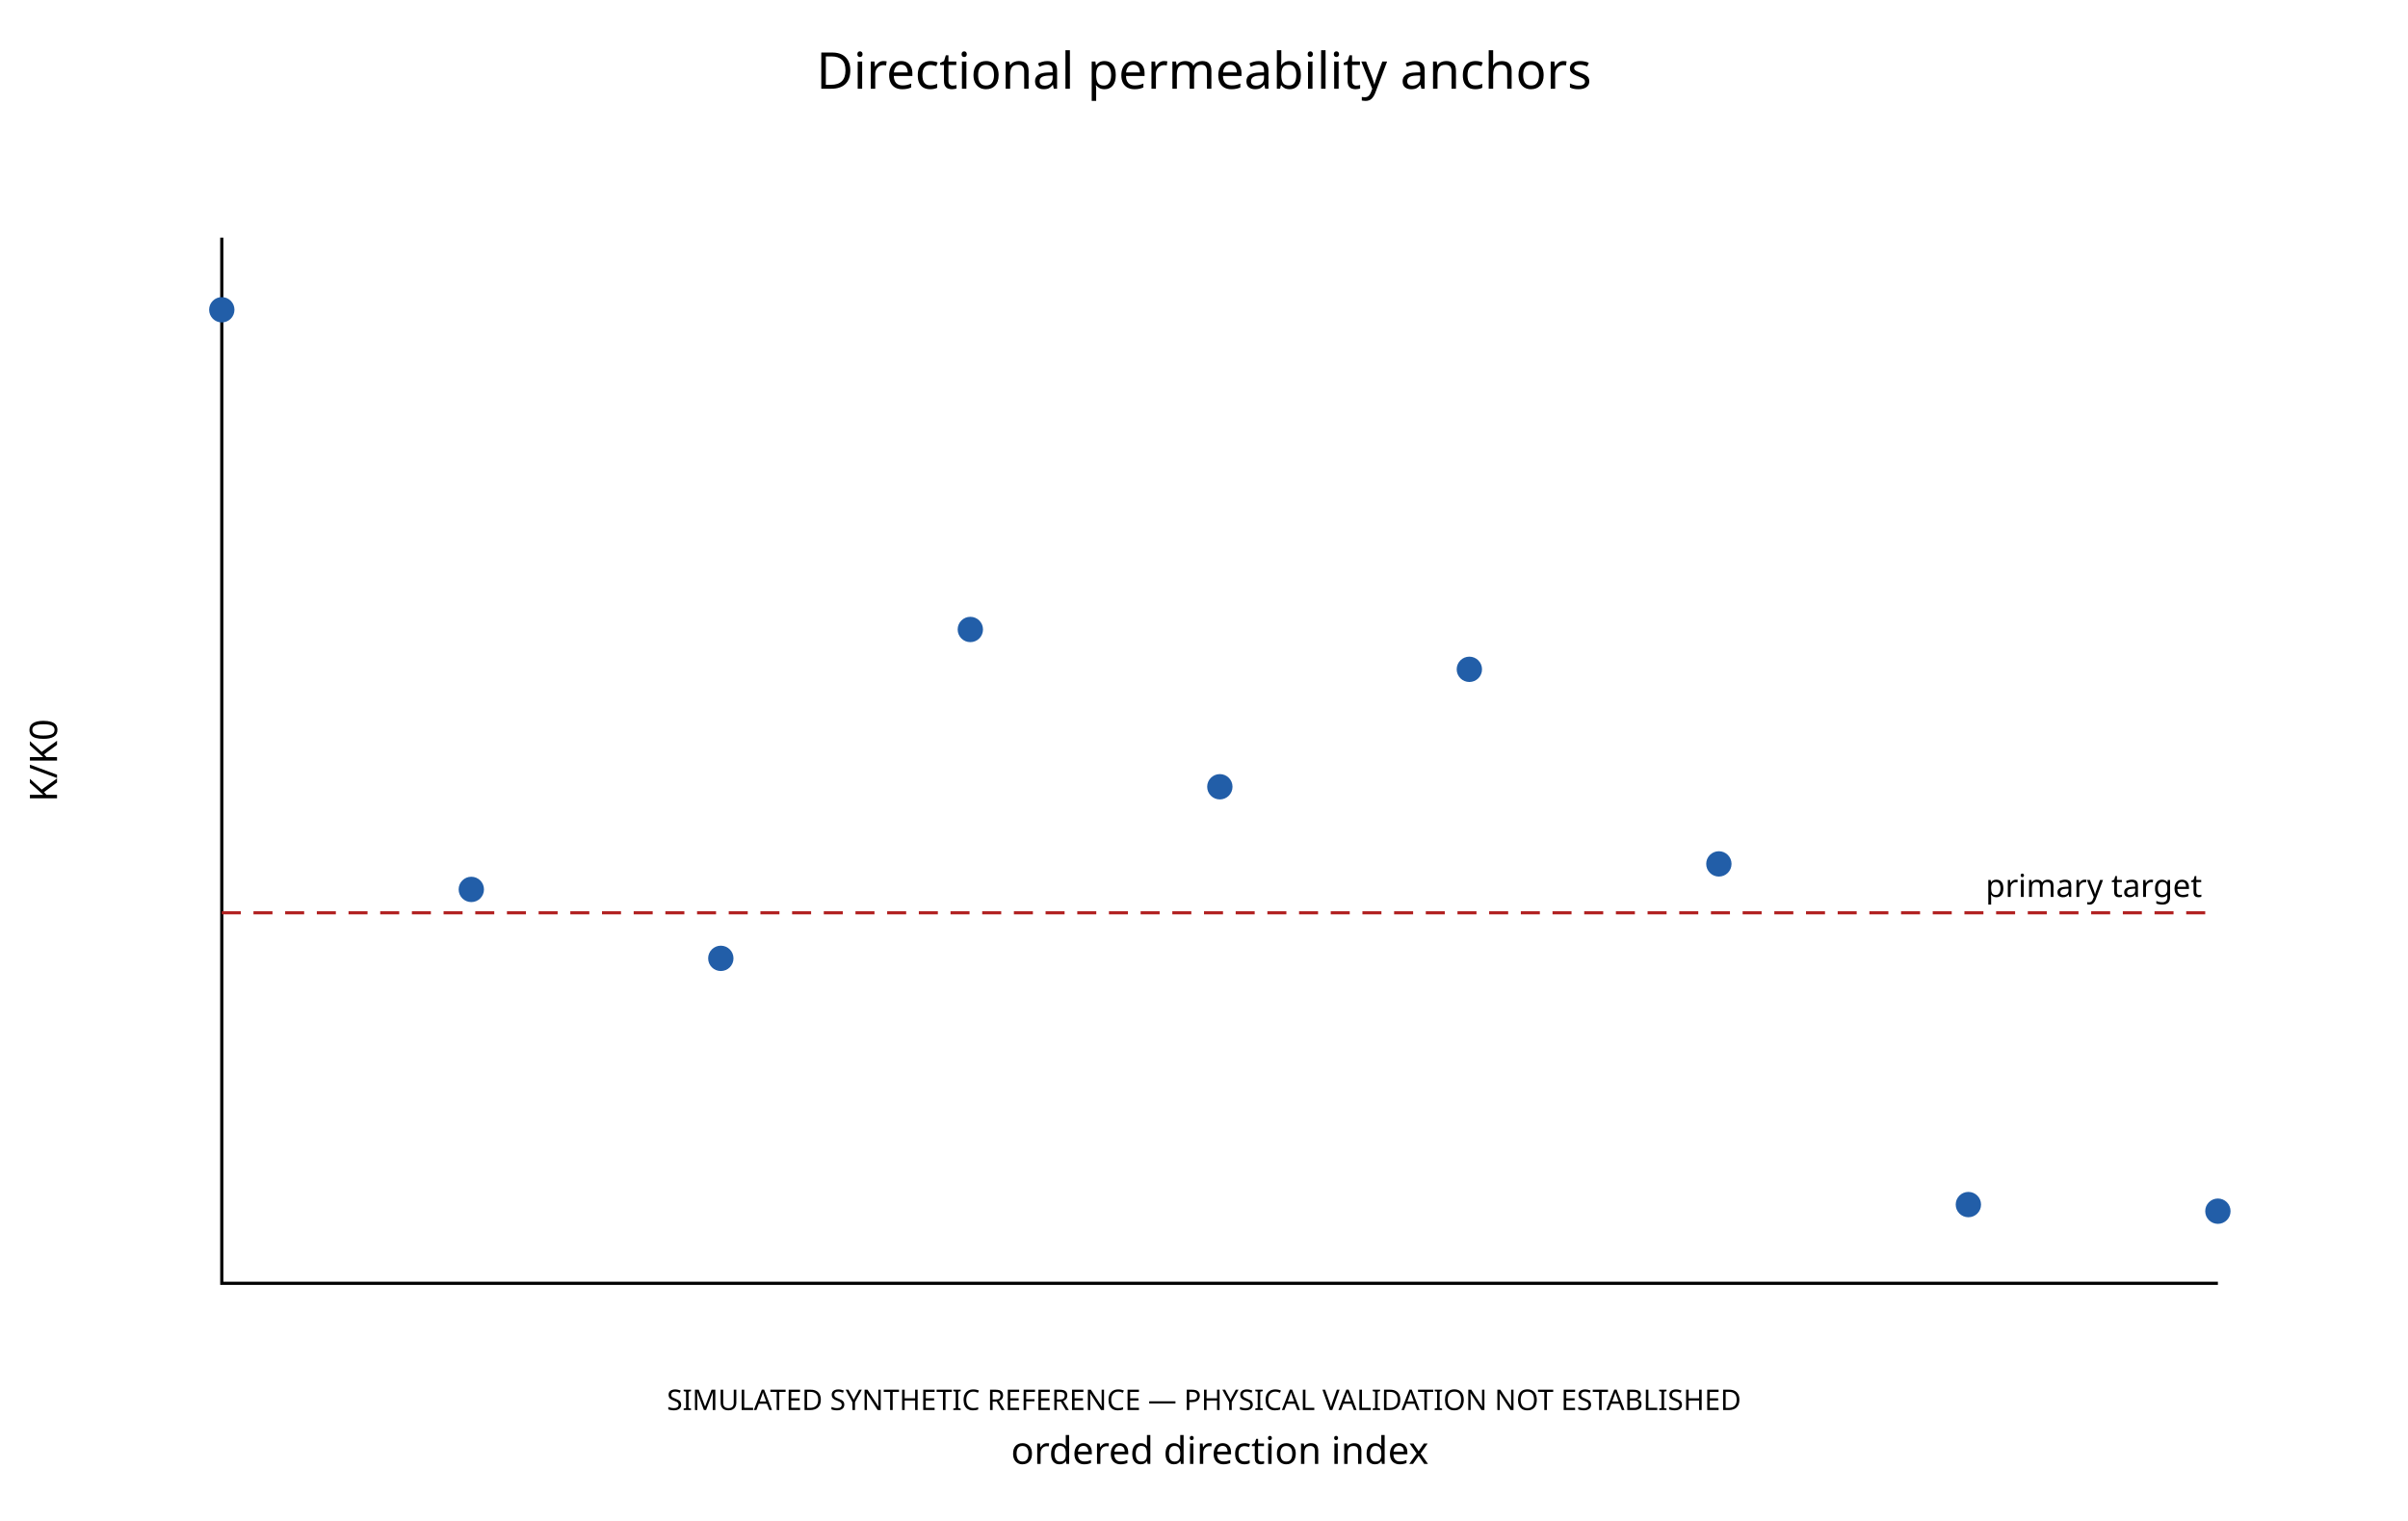
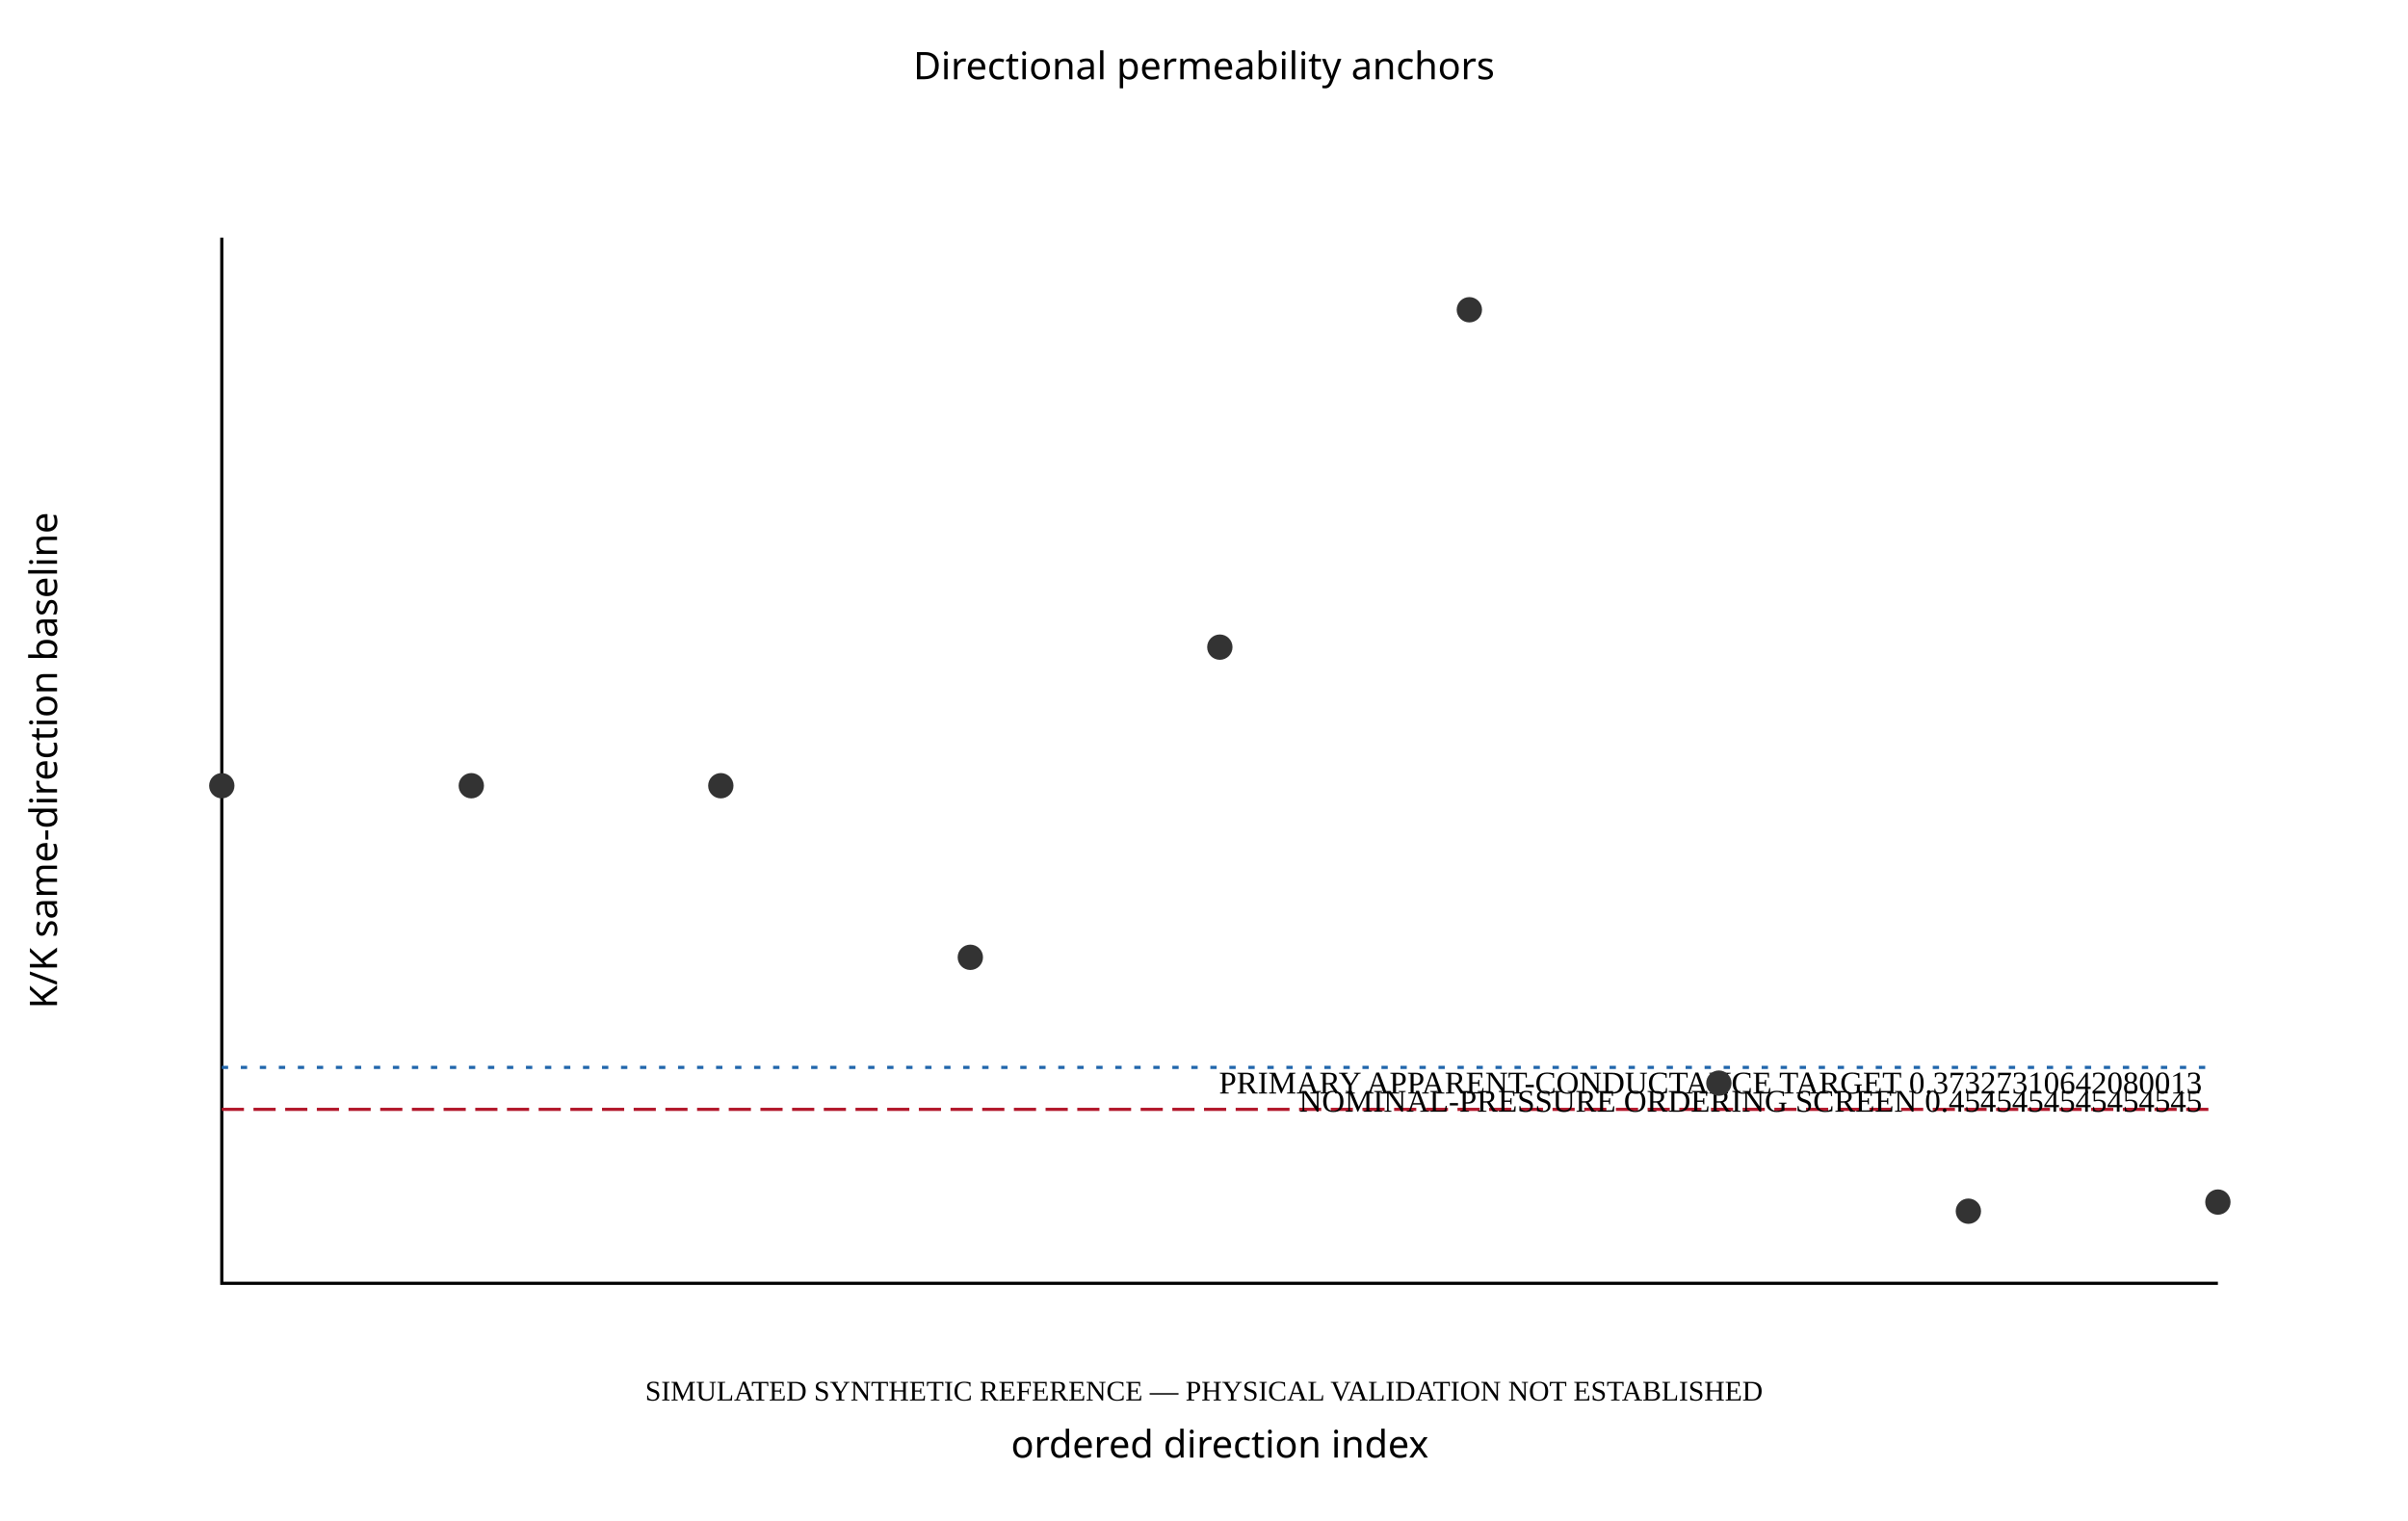
<svg xmlns="http://www.w3.org/2000/svg" width="760" height="480" viewBox="0 0 760 480">
  <rect width="100%" height="100%" fill="white" />
-   <text x="380" y="28" text-anchor="middle" font-family="sans-serif" font-size="16">Directional permeability anchors</text>
+   <text x="380" y="25" text-anchor="middle" font-family="sans-serif">Directional permeability anchors</text>
  <path d="M70 75V405H700" fill="none" stroke="black" />
-   <text x="385" y="462" text-anchor="middle" font-family="sans-serif" font-size="12">ordered direction index</text>
-   <text x="18" y="240" transform="rotate(-90 18 240)" text-anchor="middle" font-family="sans-serif" font-size="12">K/K0</text>
-   <path d="M70 288.068H700" stroke="#b22222" stroke-dasharray="6 4" />
-   <text x="695" y="283.068" text-anchor="end" font-family="sans-serif" font-size="10">primary target</text>
-   <circle cx="70.000" cy="97.759" r="4" fill="#225ea8" />
-   <circle cx="148.750" cy="280.693" r="4" fill="#225ea8" />
-   <circle cx="227.500" cy="302.451" r="4" fill="#225ea8" />
-   <circle cx="306.250" cy="198.658" r="4" fill="#225ea8" />
-   <circle cx="385.000" cy="248.298" r="4" fill="#225ea8" />
-   <circle cx="463.750" cy="211.235" r="4" fill="#225ea8" />
-   <circle cx="542.500" cy="272.640" r="4" fill="#225ea8" />
-   <circle cx="621.250" cy="380.156" r="4" fill="#225ea8" />
-   <circle cx="700.000" cy="382.241" r="4" fill="#225ea8" />
-   <text x="380" y="445" text-anchor="middle" font-family="sans-serif" font-size="9">SIMULATED SYNTHETIC REFERENCE — PHYSICAL VALIDATION NOT ESTABLISHED</text>
+   <text x="385" y="460" text-anchor="middle" font-family="sans-serif" font-size="12">ordered direction index</text>
+   <text x="18" y="240" transform="rotate(-90 18 240)" text-anchor="middle" font-family="sans-serif" font-size="12">K/K same-direction baseline</text>
+   <path d="M70 350.108H700" stroke="#b2182b" stroke-dasharray="7 3" />
+   <text x="695" y="345.108" text-anchor="end" font-size="10">PRIMARY APPARENT-CONDUCTANCE TARGET 0.37327310642080013</text>
+   <path d="M70 336.863H700" stroke="#2166ac" stroke-dasharray="2 4" />
+   <text x="695" y="350.863" text-anchor="end" font-size="10">NOMINAL-PRESSURE ORDERING SCREEN 0.4545454545454545</text>
+   <circle cx="70.000" cy="247.970" r="4" fill="#333" />
+   <circle cx="148.750" cy="247.970" r="4" fill="#333" />
+   <circle cx="227.500" cy="247.970" r="4" fill="#333" />
+   <circle cx="306.250" cy="302.122" r="4" fill="#333" />
+   <circle cx="385.000" cy="204.237" r="4" fill="#333" />
+   <circle cx="463.750" cy="97.759" r="4" fill="#333" />
+   <circle cx="542.500" cy="341.828" r="4" fill="#333" />
+   <circle cx="621.250" cy="382.241" r="4" fill="#333" />
+   <circle cx="700.000" cy="379.366" r="4" fill="#333" />
+   <text x="380" y="442" text-anchor="middle" font-size="9">SIMULATED SYNTHETIC REFERENCE — PHYSICAL VALIDATION NOT ESTABLISHED</text>
</svg>
